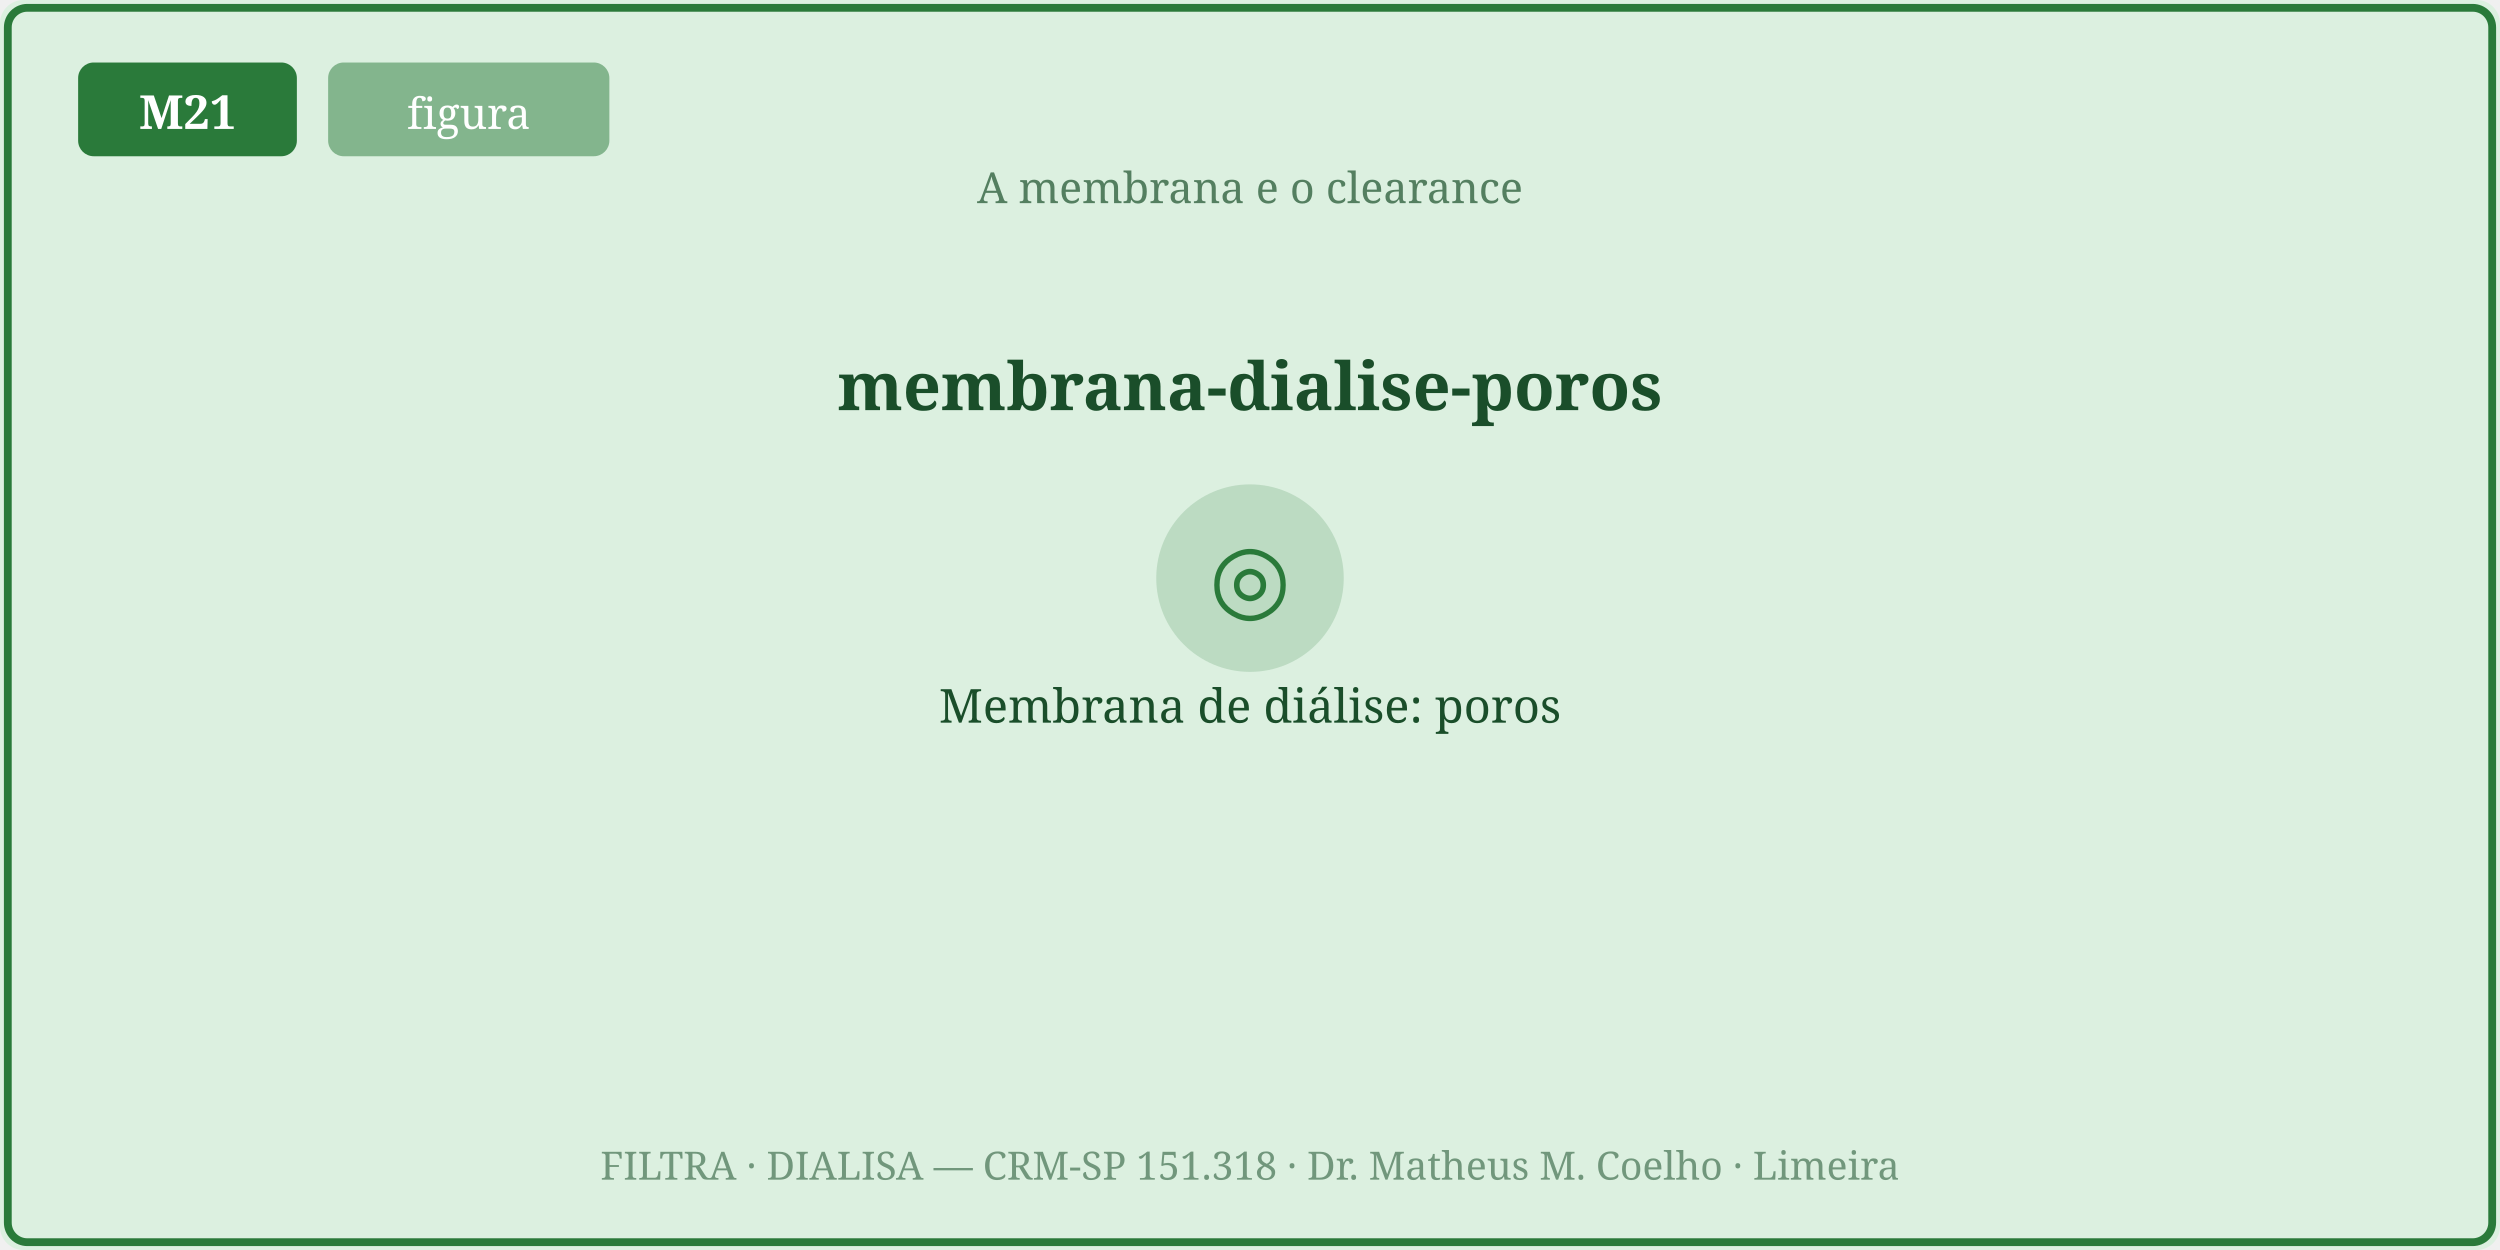
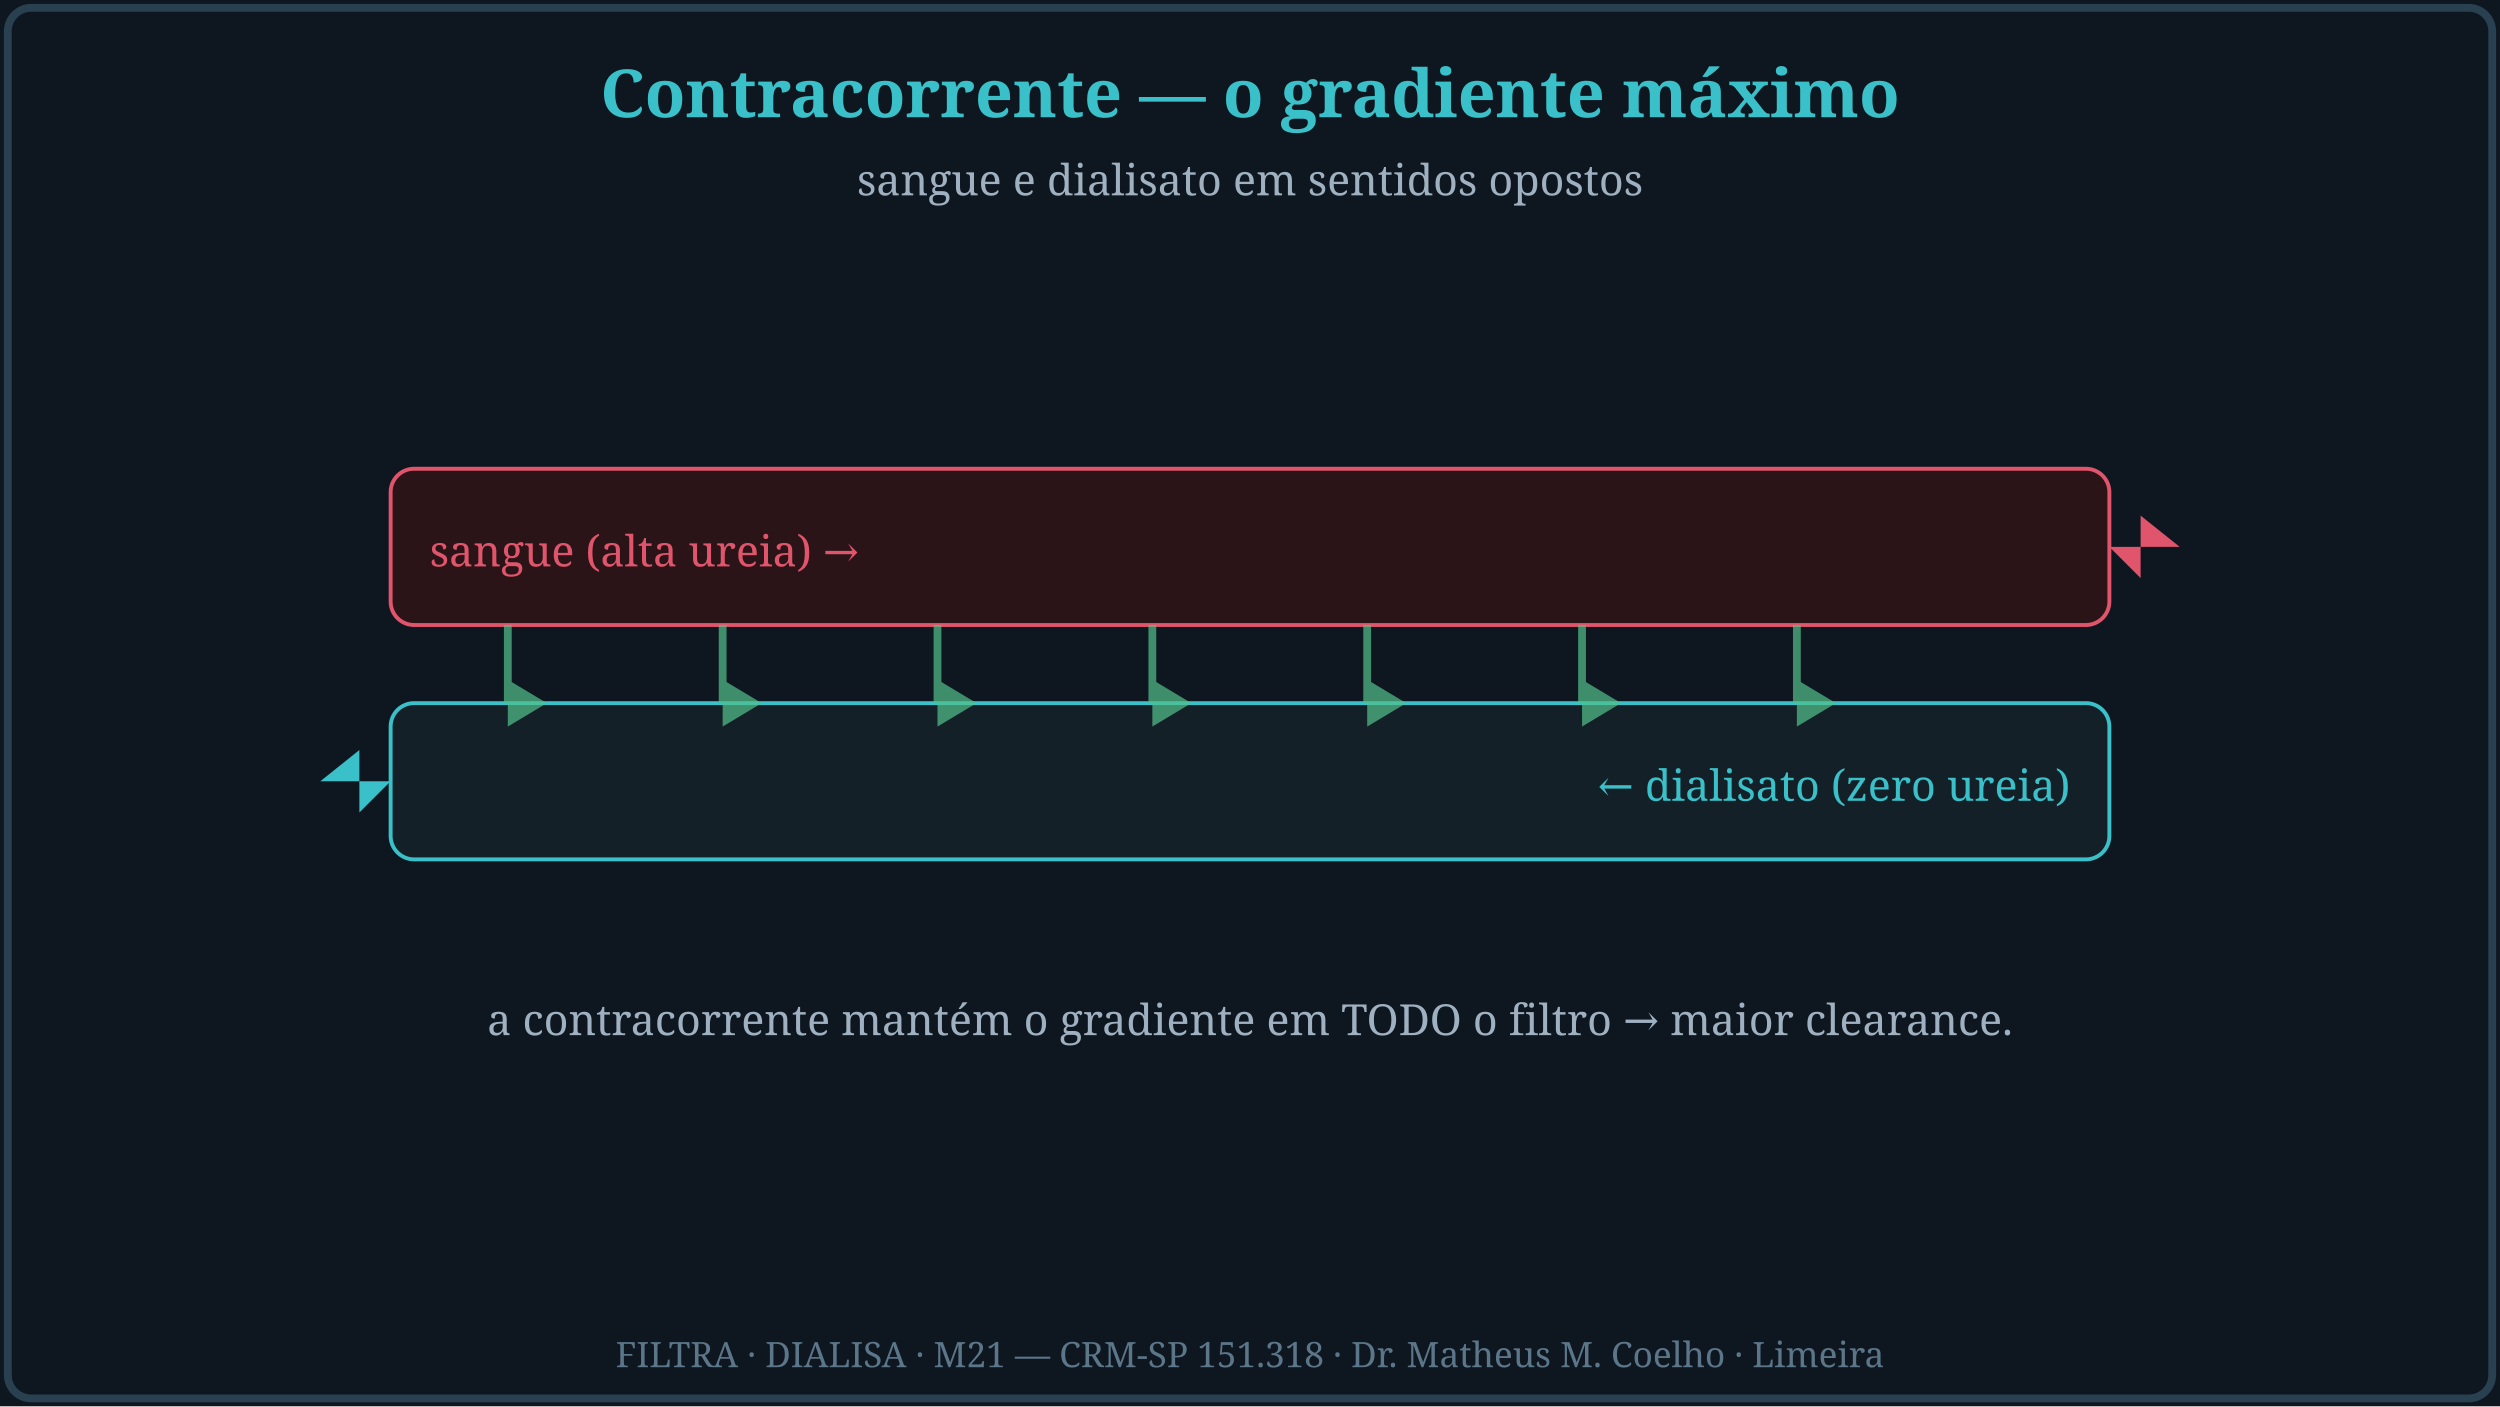
- <svg xmlns="http://www.w3.org/2000/svg" viewBox="0 0 640 320" font-family="Georgia,serif">
-   <rect width="640" height="320" fill="#dcf0e0" rx="6" />
-   <rect x="2" y="2" width="636" height="316" rx="5" fill="none" stroke="#2a7a3a" stroke-width="2" />
-   <rect x="20" y="16" width="56" height="24" rx="4" fill="#2a7a3a" />
-   <text x="48" y="33" text-anchor="middle" font-size="12" font-weight="bold" fill="white">M21</text>
-   <rect x="84" y="16" width="72" height="24" rx="4" fill="#2a7a3a" opacity="0.5" />
-   <text x="120" y="33" text-anchor="middle" font-size="11" fill="white">figura</text>
-   <text x="320" y="52" text-anchor="middle" font-size="11" fill="#1a4e2a" opacity="0.7">A membrana e o clearance</text>
-   <text x="320" y="105" text-anchor="middle" font-size="17" font-weight="bold" fill="#1a4e2a">membrana-dialise-poros</text>
-   <circle cx="320" cy="148" r="24" fill="#2a7a3a" opacity="0.18" />
-   <text x="320" y="156" text-anchor="middle" font-size="24" fill="#2a7a3a">◎</text>
-   <text x="320" y="185" text-anchor="middle" font-size="12" fill="#1a4e2a">Membrana de diálise: poros</text>
-   <text x="320" y="302" text-anchor="middle" font-size="10" fill="#1a4e2a" opacity="0.55">FILTRA · DIALISA — CRM-SP 151.318 · Dr. Matheus M. Coelho · Limeira</text>
+ <svg xmlns="http://www.w3.org/2000/svg" viewBox="0 0 640 360" font-family="Georgia,serif">
+   <rect width="640" height="360" fill="#0e1620" />
+   <rect x="2" y="2" width="636" height="356" rx="6" fill="none" stroke="#284050" stroke-width="2" />
+   <text x="320" y="30" text-anchor="middle" font-size="17" font-weight="bold" fill="#39c0c8">Contracorrente — o gradiente máximo</text>
+   <text x="320" y="50" text-anchor="middle" font-size="11" fill="#9fb1c0">sangue e dialisato em sentidos opostos</text>
+   <rect x="100" y="120" width="440" height="40" rx="6" fill="#2a1418" stroke="#e0556b" />
+   <rect x="100" y="180" width="440" height="40" rx="6" fill="#142028" stroke="#39c0c8" />
+   <polygon points="540,140 558,140 548,132 548,148" fill="#e0556b" />
+   <text x="110" y="145" font-size="11" fill="#e0556b">sangue (alta ureia) →</text>
+   <polygon points="100,200 82,200 92,192 92,208" fill="#39c0c8" />
+   <text x="530" y="205" text-anchor="end" font-size="11" fill="#39c0c8">← dialisato (zero ureia)</text>
+   <line x1="130" y1="160" x2="130" y2="180" stroke="#52c08a" stroke-width="2" opacity="0.7" marker-end="url(#g)" />
+   <line x1="185" y1="160" x2="185" y2="180" stroke="#52c08a" stroke-width="2" opacity="0.7" marker-end="url(#g)" />
+   <line x1="240" y1="160" x2="240" y2="180" stroke="#52c08a" stroke-width="2" opacity="0.7" marker-end="url(#g)" />
+   <line x1="295" y1="160" x2="295" y2="180" stroke="#52c08a" stroke-width="2" opacity="0.7" marker-end="url(#g)" />
+   <line x1="350" y1="160" x2="350" y2="180" stroke="#52c08a" stroke-width="2" opacity="0.7" marker-end="url(#g)" />
+   <line x1="405" y1="160" x2="405" y2="180" stroke="#52c08a" stroke-width="2" opacity="0.7" marker-end="url(#g)" />
+   <line x1="460" y1="160" x2="460" y2="180" stroke="#52c08a" stroke-width="2" opacity="0.7" marker-end="url(#g)" />
+   <defs>
+     <marker id="g" markerWidth="6" markerHeight="6" refX="3" refY="5" orient="auto">
+       <path d="M0,5 L3,0 L6,5 Z" fill="#52c08a" />
+     </marker>
+   </defs>
+   <text x="320" y="265" text-anchor="middle" font-size="11" fill="#9fb1c0">a contracorrente mantém o gradiente em TODO o filtro → maior clearance.</text>
+   <text x="320" y="350" text-anchor="middle" font-size="9" fill="#5b7689">FILTRA · DIALISA · M21 — CRM-SP 151.318 · Dr. Matheus M. Coelho · Limeira</text>
</svg>
